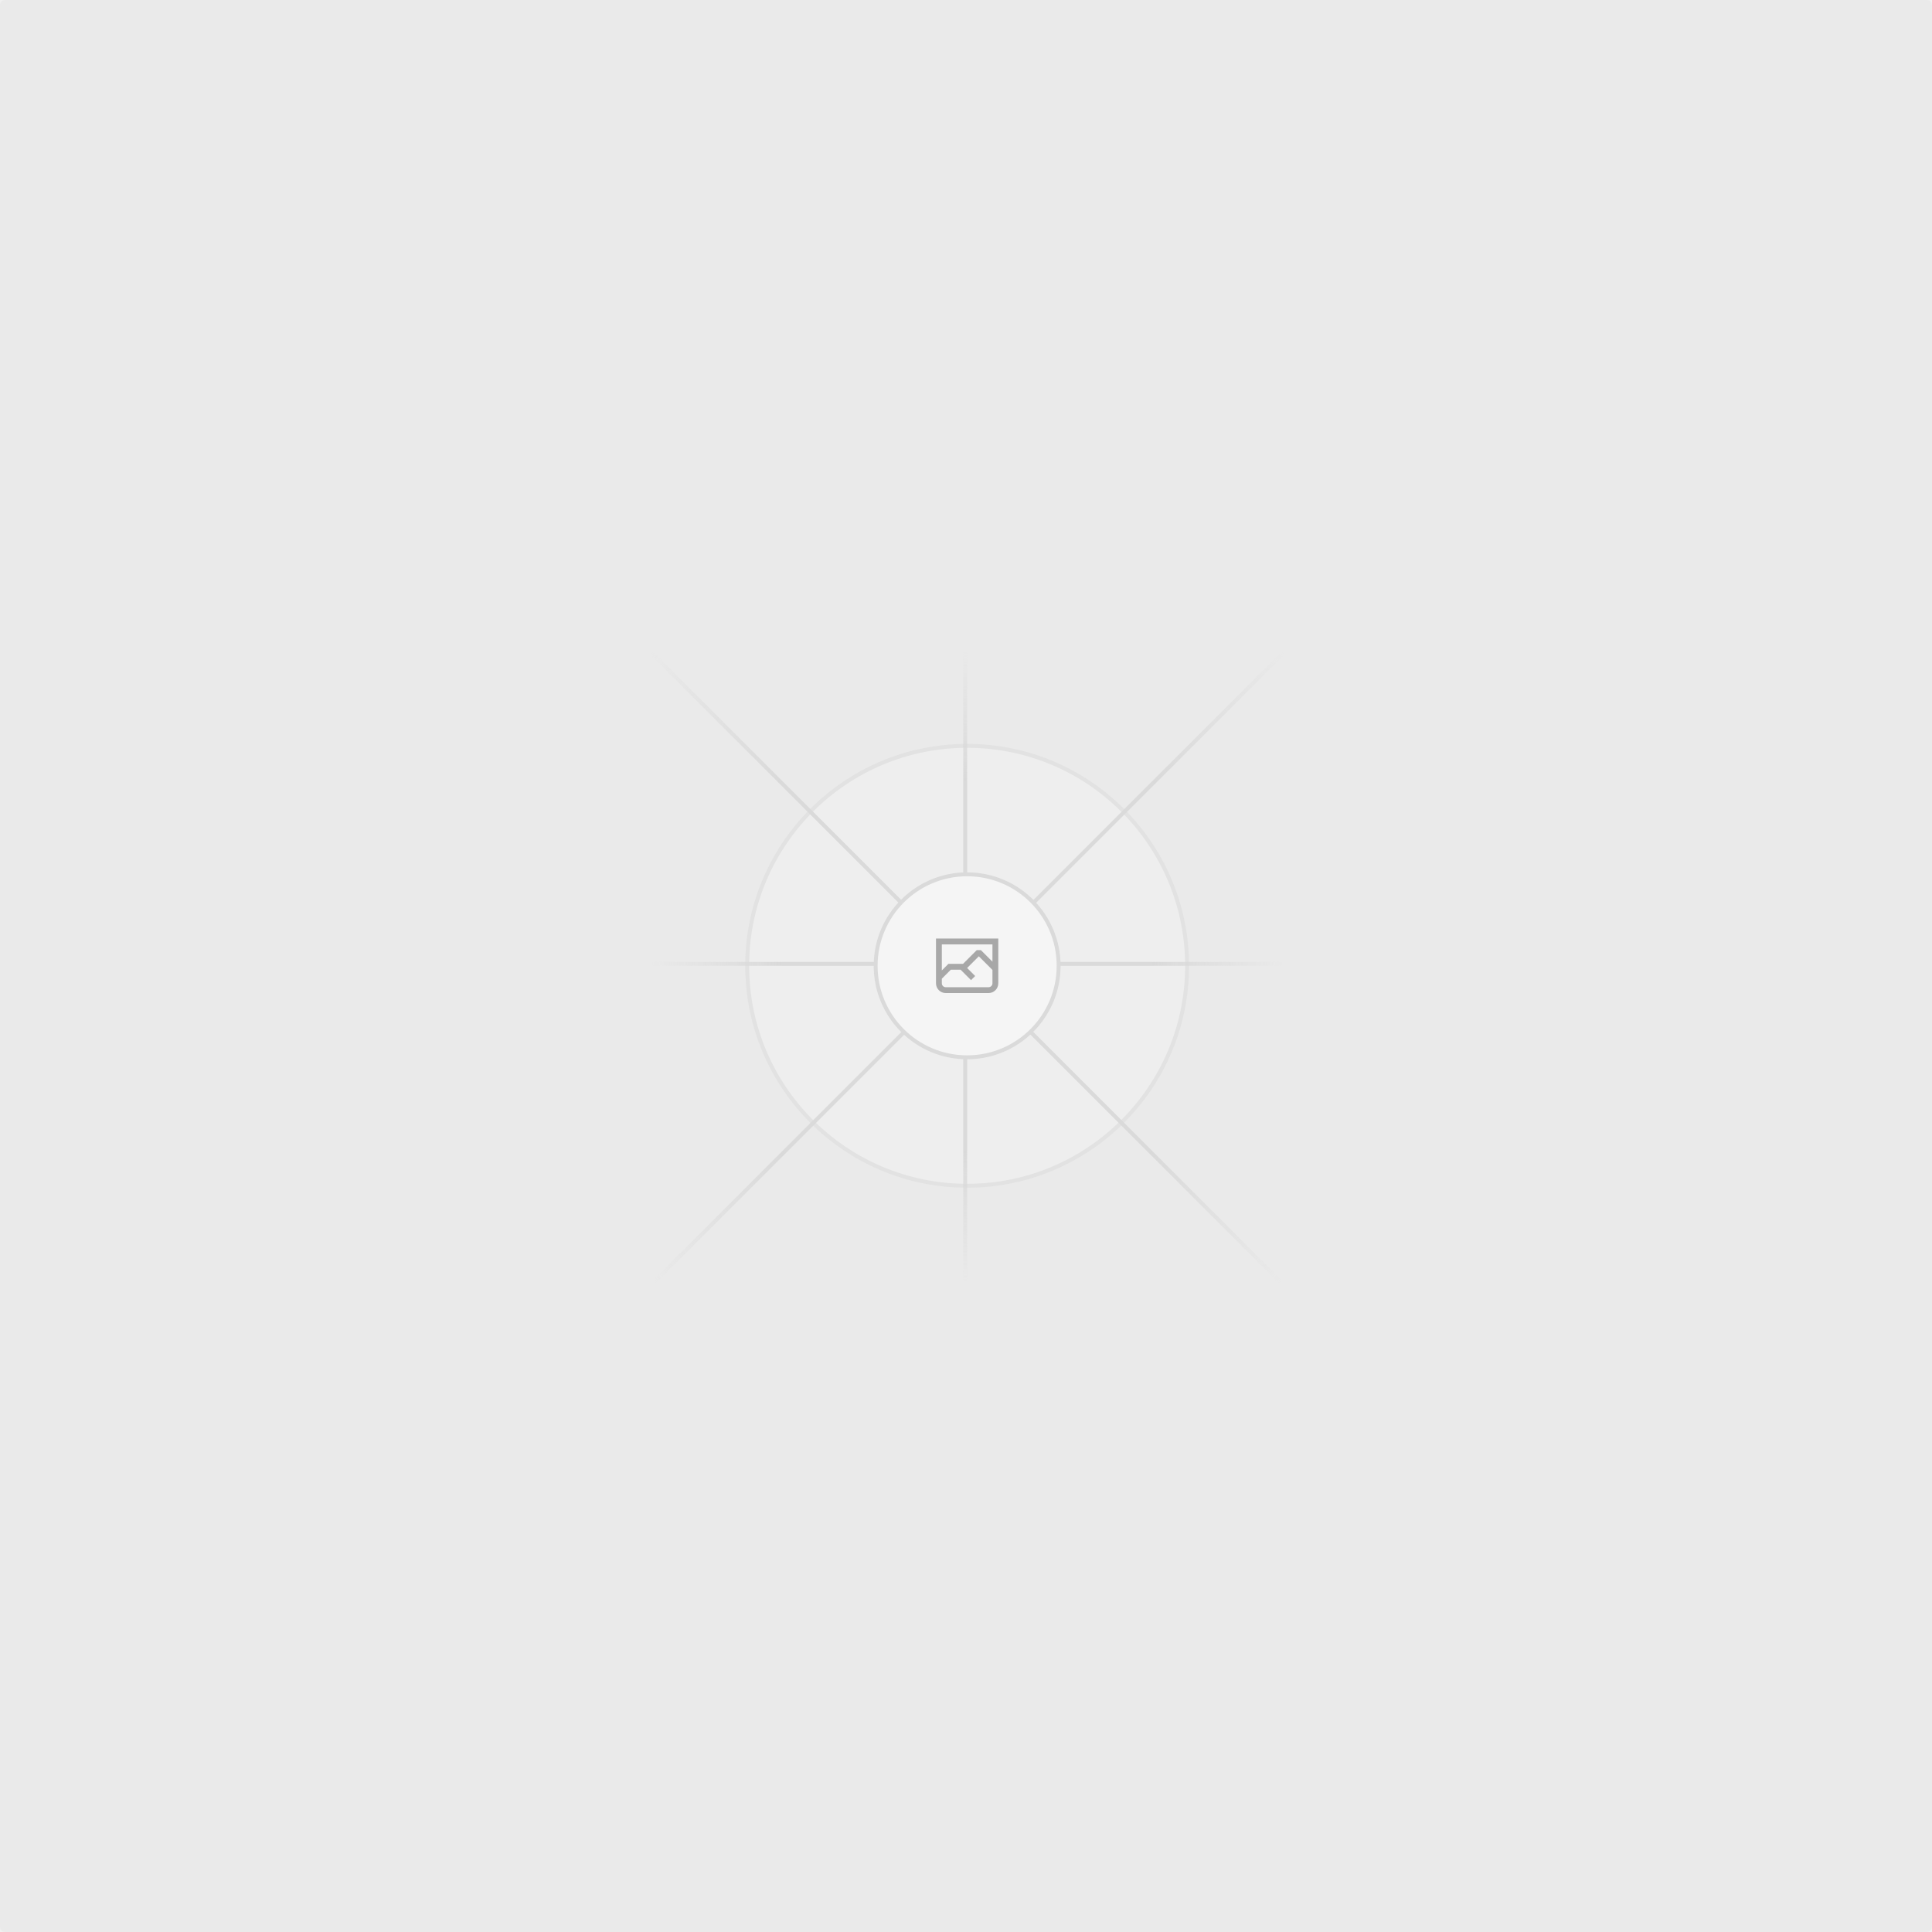
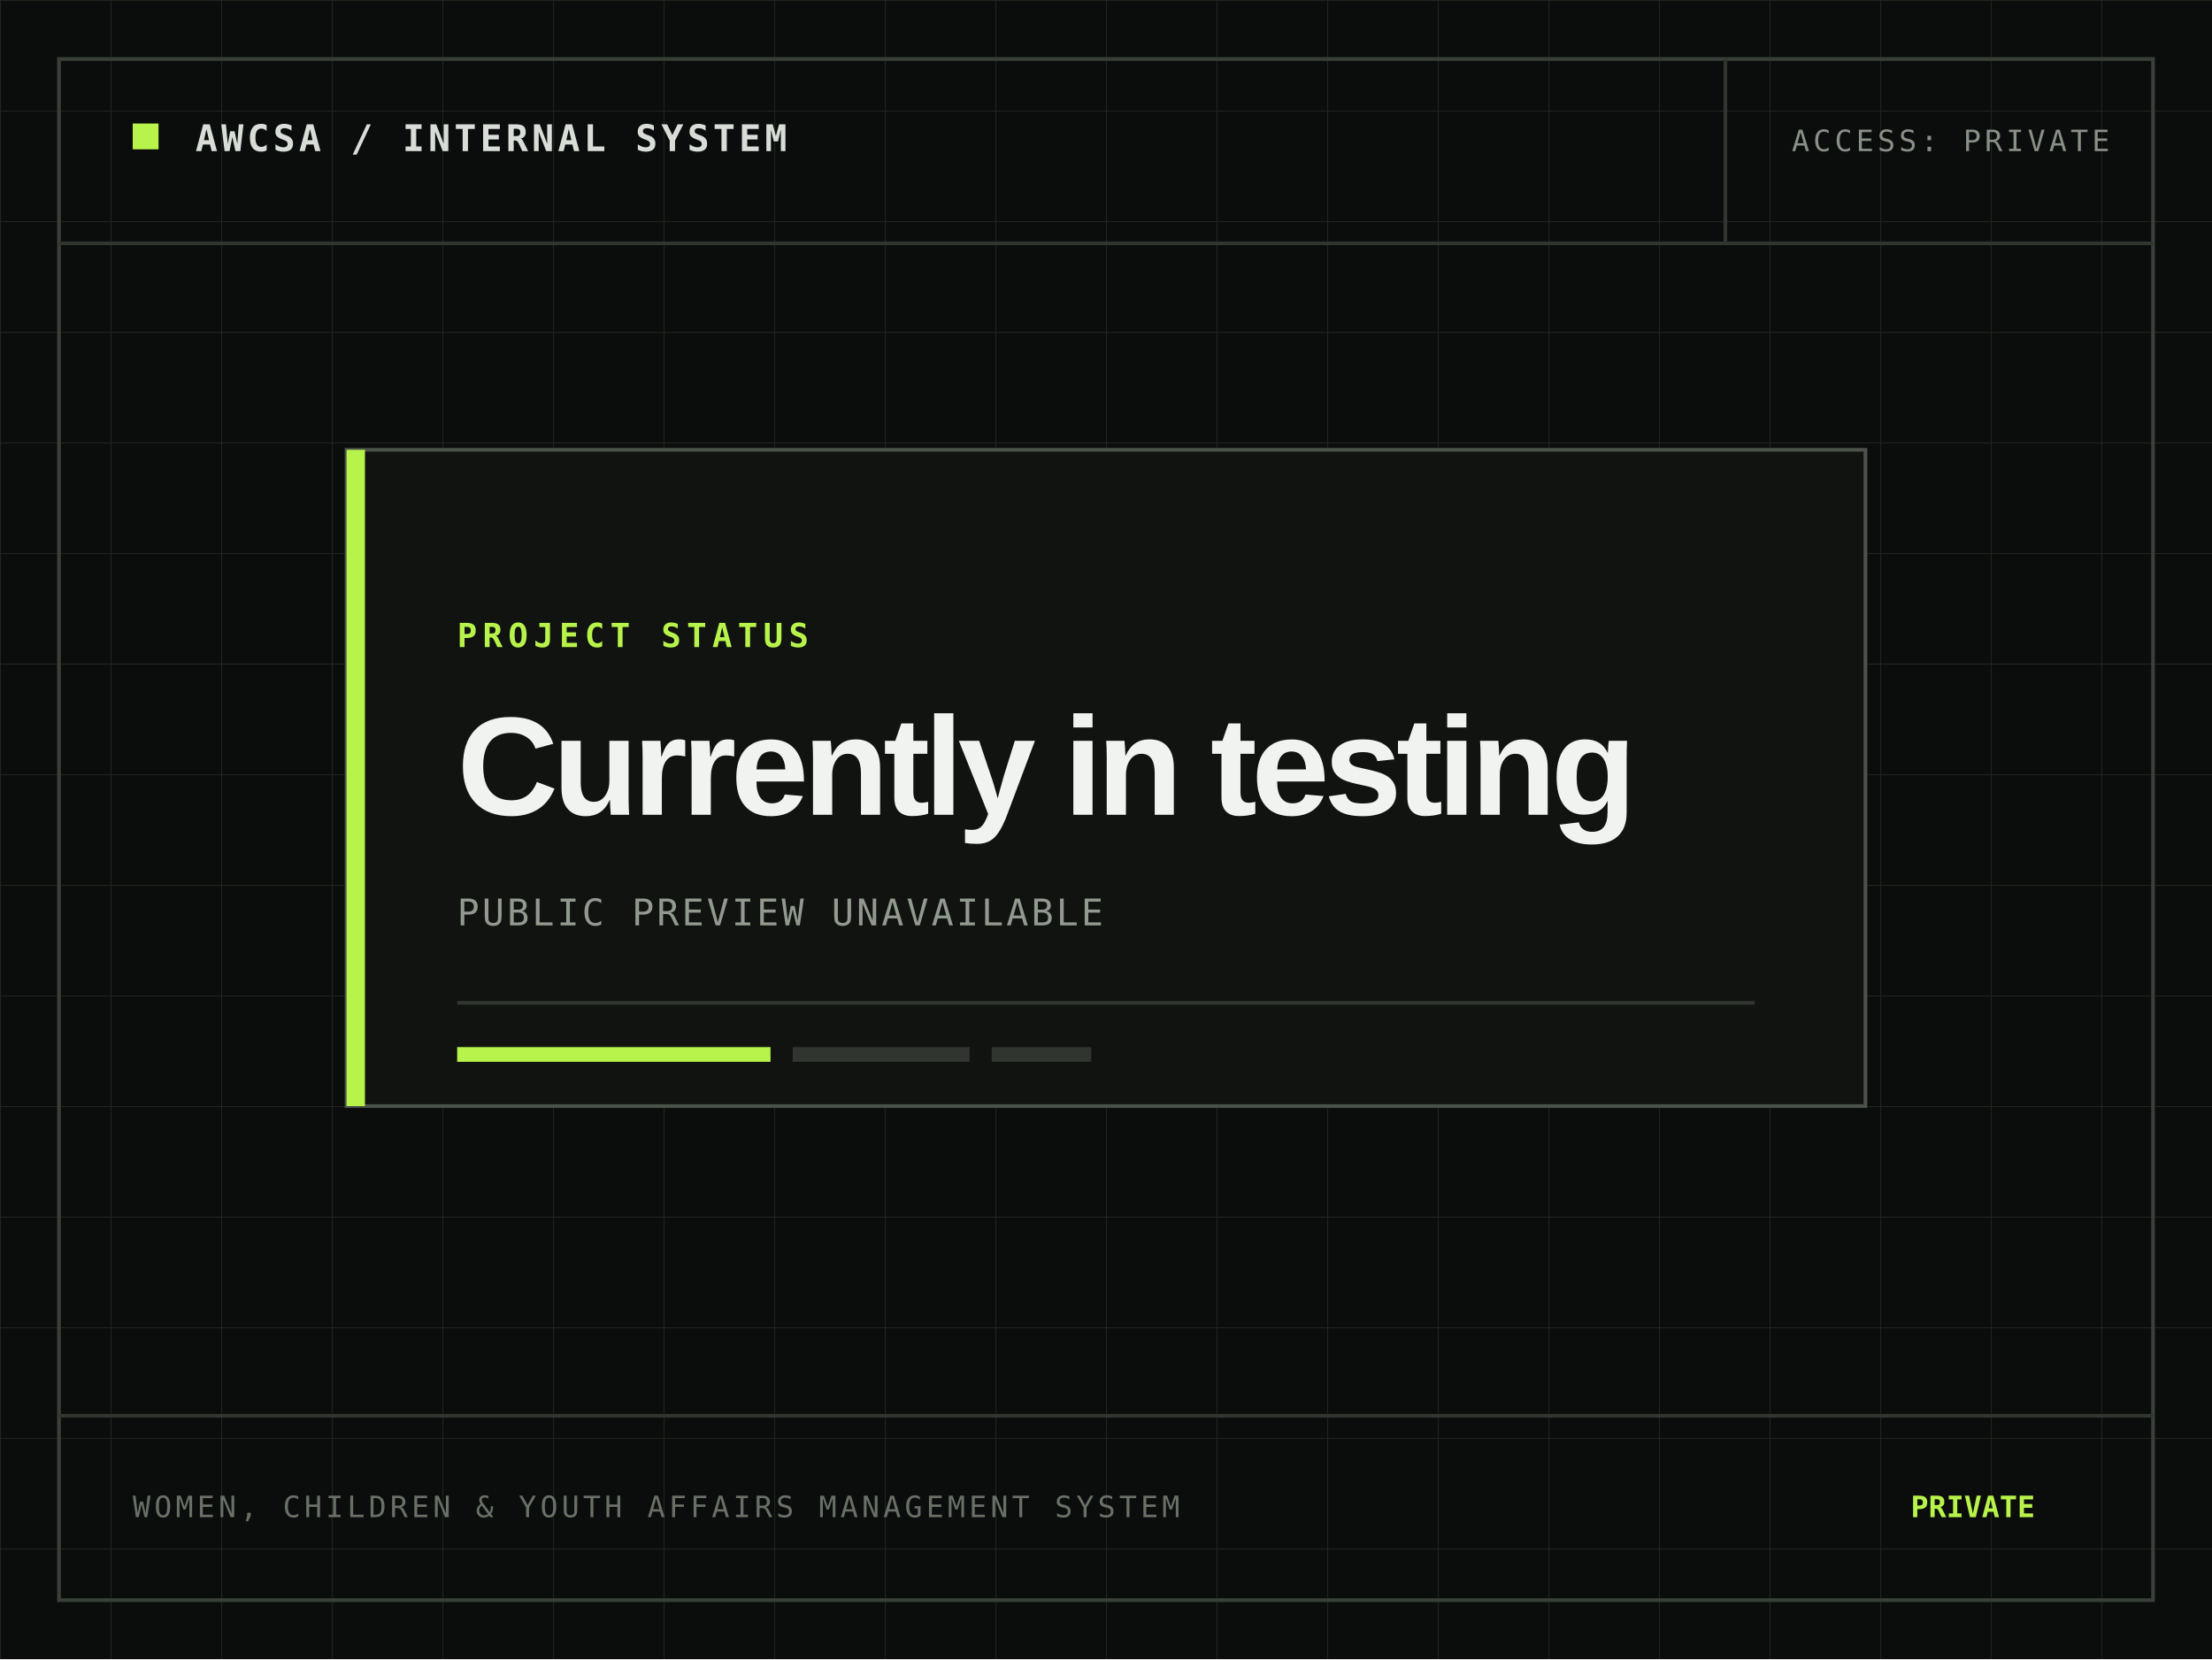
- <svg xmlns="http://www.w3.org/2000/svg" width="1200" height="1200" fill="none">
-   <rect width="1200" height="1200" fill="#EAEAEA" rx="3" />
-   <g opacity=".5">
-     <g opacity=".5">
-       <path fill="#FAFAFA" d="M600.709 736.5c-75.454 0-136.621-61.167-136.621-136.62 0-75.454 61.167-136.621 136.621-136.621 75.453 0 136.62 61.167 136.62 136.621 0 75.453-61.167 136.62-136.62 136.62Z" />
-       <path stroke="#C9C9C9" stroke-width="2.418" d="M600.709 736.5c-75.454 0-136.621-61.167-136.621-136.62 0-75.454 61.167-136.621 136.621-136.621 75.453 0 136.62 61.167 136.62 136.621 0 75.453-61.167 136.62-136.62 136.62Z" />
-     </g>
-     <path stroke="url(#a)" stroke-width="2.418" d="M0-1.209h553.581" transform="scale(1 -1) rotate(45 1163.11 91.165)" />
-     <path stroke="url(#b)" stroke-width="2.418" d="M404.846 598.671h391.726" />
-     <path stroke="url(#c)" stroke-width="2.418" d="M599.5 795.742V404.017" />
-     <path stroke="url(#d)" stroke-width="2.418" d="m795.717 796.597-391.441-391.44" />
-     <path fill="#fff" d="M600.709 656.704c-31.384 0-56.825-25.441-56.825-56.824 0-31.384 25.441-56.825 56.825-56.825 31.383 0 56.824 25.441 56.824 56.825 0 31.383-25.441 56.824-56.824 56.824Z" />
-     <g clip-path="url(#e)">
-       <path fill="#666" fill-rule="evenodd" d="M616.426 586.58h-31.434v16.176l3.553-3.554.531-.531h9.068l.074-.074 8.463-8.463h2.565l7.18 7.181V586.58Zm-15.715 14.654 3.698 3.699 1.283 1.282-2.565 2.565-1.282-1.283-5.2-5.199h-6.066l-5.514 5.514-.073.073v2.876a2.418 2.418 0 0 0 2.418 2.418h26.598a2.418 2.418 0 0 0 2.418-2.418v-8.317l-8.463-8.463-7.181 7.181-.071.072Zm-19.347 5.442v4.085a6.045 6.045 0 0 0 6.046 6.045h26.598a6.044 6.044 0 0 0 6.045-6.045v-7.108l1.356-1.355-1.282-1.283-.074-.073v-17.989h-38.689v23.43l-.146.146.146.147Z" clip-rule="evenodd" />
-     </g>
-     <path stroke="#C9C9C9" stroke-width="2.418" d="M600.709 656.704c-31.384 0-56.825-25.441-56.825-56.824 0-31.384 25.441-56.825 56.825-56.825 31.383 0 56.824 25.441 56.824 56.825 0 31.383-25.441 56.824-56.824 56.824Z" />
-   </g>
+ <svg xmlns="http://www.w3.org/2000/svg" width="1200" height="900" viewBox="0 0 1200 900" fill="none">
  <defs>
-     <linearGradient id="a" x1="554.061" x2="-.48" y1=".083" y2=".087" gradientUnits="userSpaceOnUse">
-       <stop stop-color="#C9C9C9" stop-opacity="0" />
-       <stop offset=".208" stop-color="#C9C9C9" />
-       <stop offset=".792" stop-color="#C9C9C9" />
-       <stop offset="1" stop-color="#C9C9C9" stop-opacity="0" />
-     </linearGradient>
-     <linearGradient id="b" x1="796.912" x2="404.507" y1="599.963" y2="599.965" gradientUnits="userSpaceOnUse">
-       <stop stop-color="#C9C9C9" stop-opacity="0" />
-       <stop offset=".208" stop-color="#C9C9C9" />
-       <stop offset=".792" stop-color="#C9C9C9" />
-       <stop offset="1" stop-color="#C9C9C9" stop-opacity="0" />
-     </linearGradient>
-     <linearGradient id="c" x1="600.792" x2="600.794" y1="403.677" y2="796.082" gradientUnits="userSpaceOnUse">
-       <stop stop-color="#C9C9C9" stop-opacity="0" />
-       <stop offset=".208" stop-color="#C9C9C9" />
-       <stop offset=".792" stop-color="#C9C9C9" />
-       <stop offset="1" stop-color="#C9C9C9" stop-opacity="0" />
-     </linearGradient>
-     <linearGradient id="d" x1="404.85" x2="796.972" y1="403.903" y2="796.02" gradientUnits="userSpaceOnUse">
-       <stop stop-color="#C9C9C9" stop-opacity="0" />
-       <stop offset=".208" stop-color="#C9C9C9" />
-       <stop offset=".792" stop-color="#C9C9C9" />
-       <stop offset="1" stop-color="#C9C9C9" stop-opacity="0" />
-     </linearGradient>
-     <clipPath id="e">
-       <path fill="#fff" d="M581.364 580.535h38.689v38.689h-38.689z" />
-     </clipPath>
+     <pattern id="grid" width="60" height="60" patternUnits="userSpaceOnUse">
+       <path d="M60 0H0V60" stroke="#20251F" stroke-width="1" />
+     </pattern>
  </defs>
+   <rect width="1200" height="900" fill="#0B0D0C" />
+   <rect width="1200" height="900" fill="url(#grid)" />
+   <rect x="32" y="32" width="1136" height="836" stroke="#394038" stroke-width="2" />
+   <path d="M32 132H1168" stroke="#30352F" stroke-width="2" />
+   <path d="M32 768H1168" stroke="#30352F" stroke-width="2" />
+   <path d="M936 32V132" stroke="#30352F" stroke-width="2" />
+   <rect x="72" y="67" width="14" height="14" fill="#B7F34A" />
+   <text x="106" y="82" fill="#D8DDD8" font-family="ui-monospace, SFMono-Regular, Consolas, monospace" font-size="20" font-weight="700" letter-spacing="2">AWCSA / INTERNAL SYSTEM</text>
+   <text x="972" y="82" fill="#899087" font-family="ui-monospace, SFMono-Regular, Consolas, monospace" font-size="16" letter-spacing="2">ACCESS: PRIVATE</text>
+   <rect x="188" y="244" width="824" height="356" fill="#101310" stroke="#4B5249" stroke-width="2" />
+   <rect x="188" y="244" width="10" height="356" fill="#B7F34A" />
+   <text x="248" y="351" fill="#B7F34A" font-family="ui-monospace, SFMono-Regular, Consolas, monospace" font-size="18" font-weight="700" letter-spacing="3">PROJECT STATUS</text>
+   <text x="248" y="442" fill="#F0F3EF" font-family="Arial, Helvetica, sans-serif" font-size="76" font-weight="700" letter-spacing="-3">Currently in testing</text>
+   <text x="248" y="502" fill="#929A90" font-family="ui-monospace, SFMono-Regular, Consolas, monospace" font-size="20" letter-spacing="1.5">PUBLIC PREVIEW UNAVAILABLE</text>
+   <path d="M248 544H952" stroke="#30352F" stroke-width="2" />
+   <rect x="248" y="568" width="170" height="8" fill="#B7F34A" />
+   <rect x="430" y="568" width="96" height="8" fill="#30352F" />
+   <rect x="538" y="568" width="54" height="8" fill="#30352F" />
+   <text x="72" y="823" fill="#697067" font-family="ui-monospace, SFMono-Regular, Consolas, monospace" font-size="16" letter-spacing="2">WOMEN, CHILDREN &amp; YOUTH AFFAIRS MANAGEMENT SYSTEM</text>
+   <text x="1104" y="823" fill="#B7F34A" font-family="ui-monospace, SFMono-Regular, Consolas, monospace" font-size="16" font-weight="700" text-anchor="end">PRIVATE</text>
</svg>
